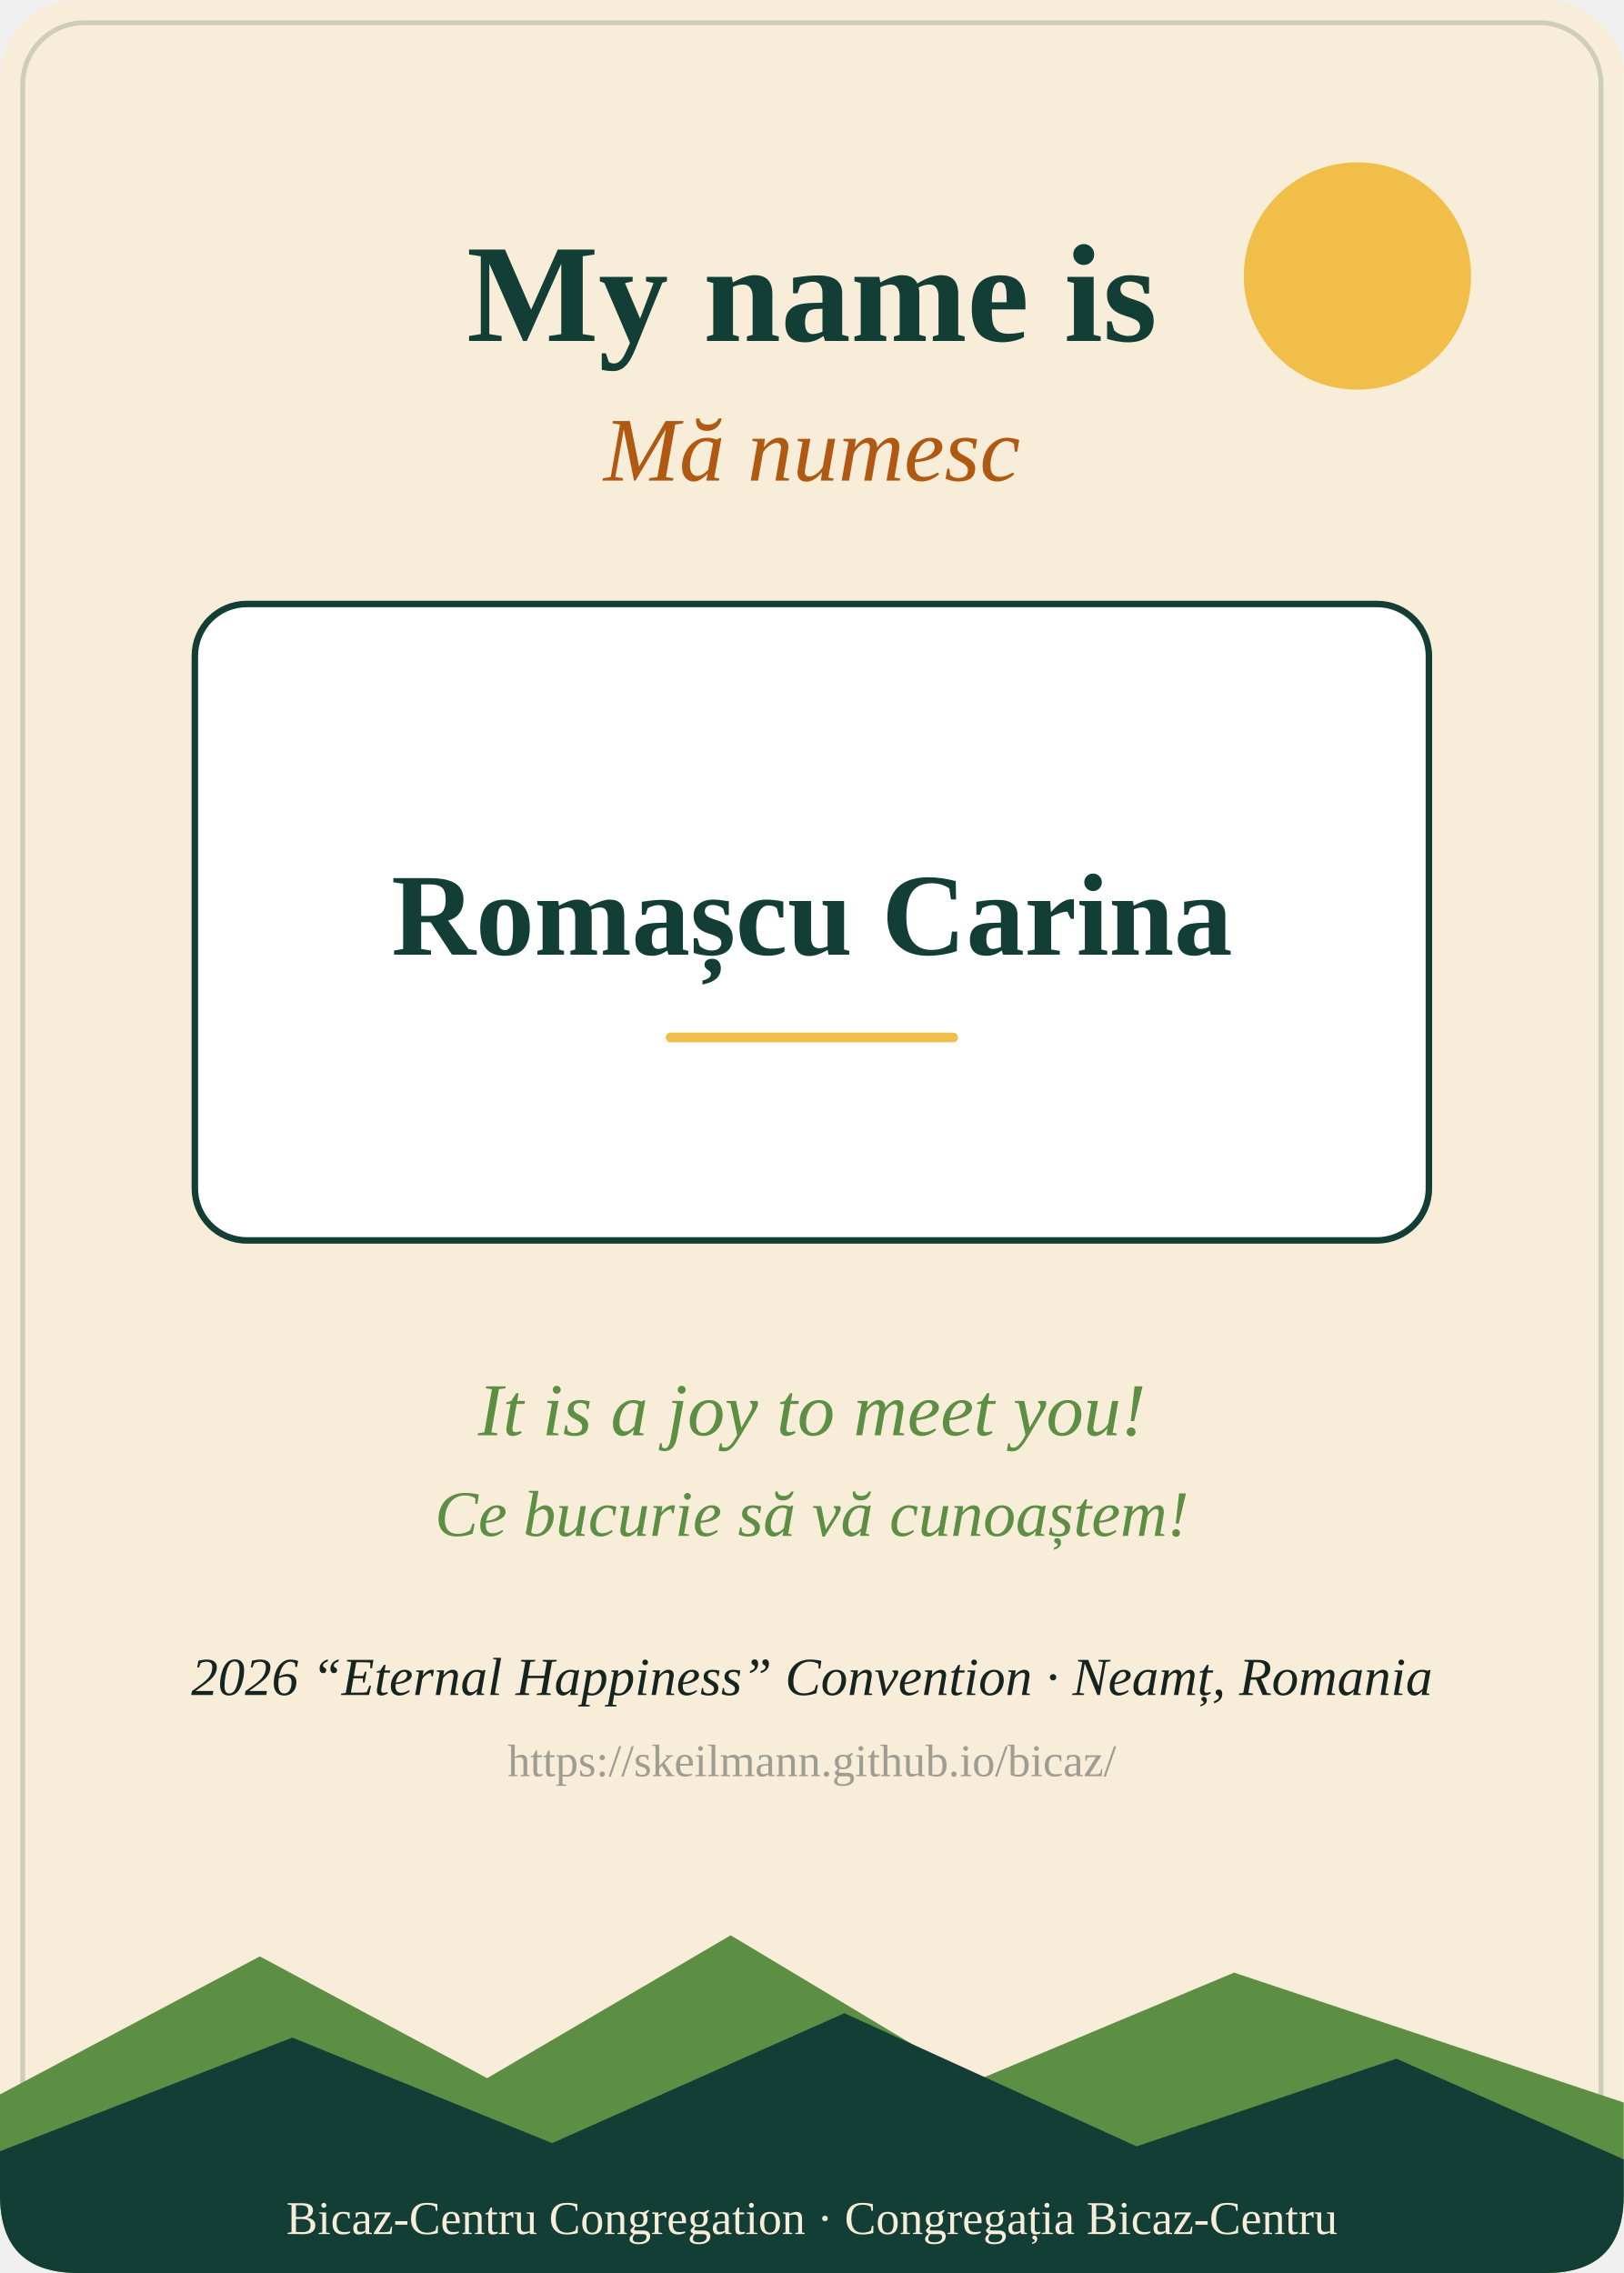
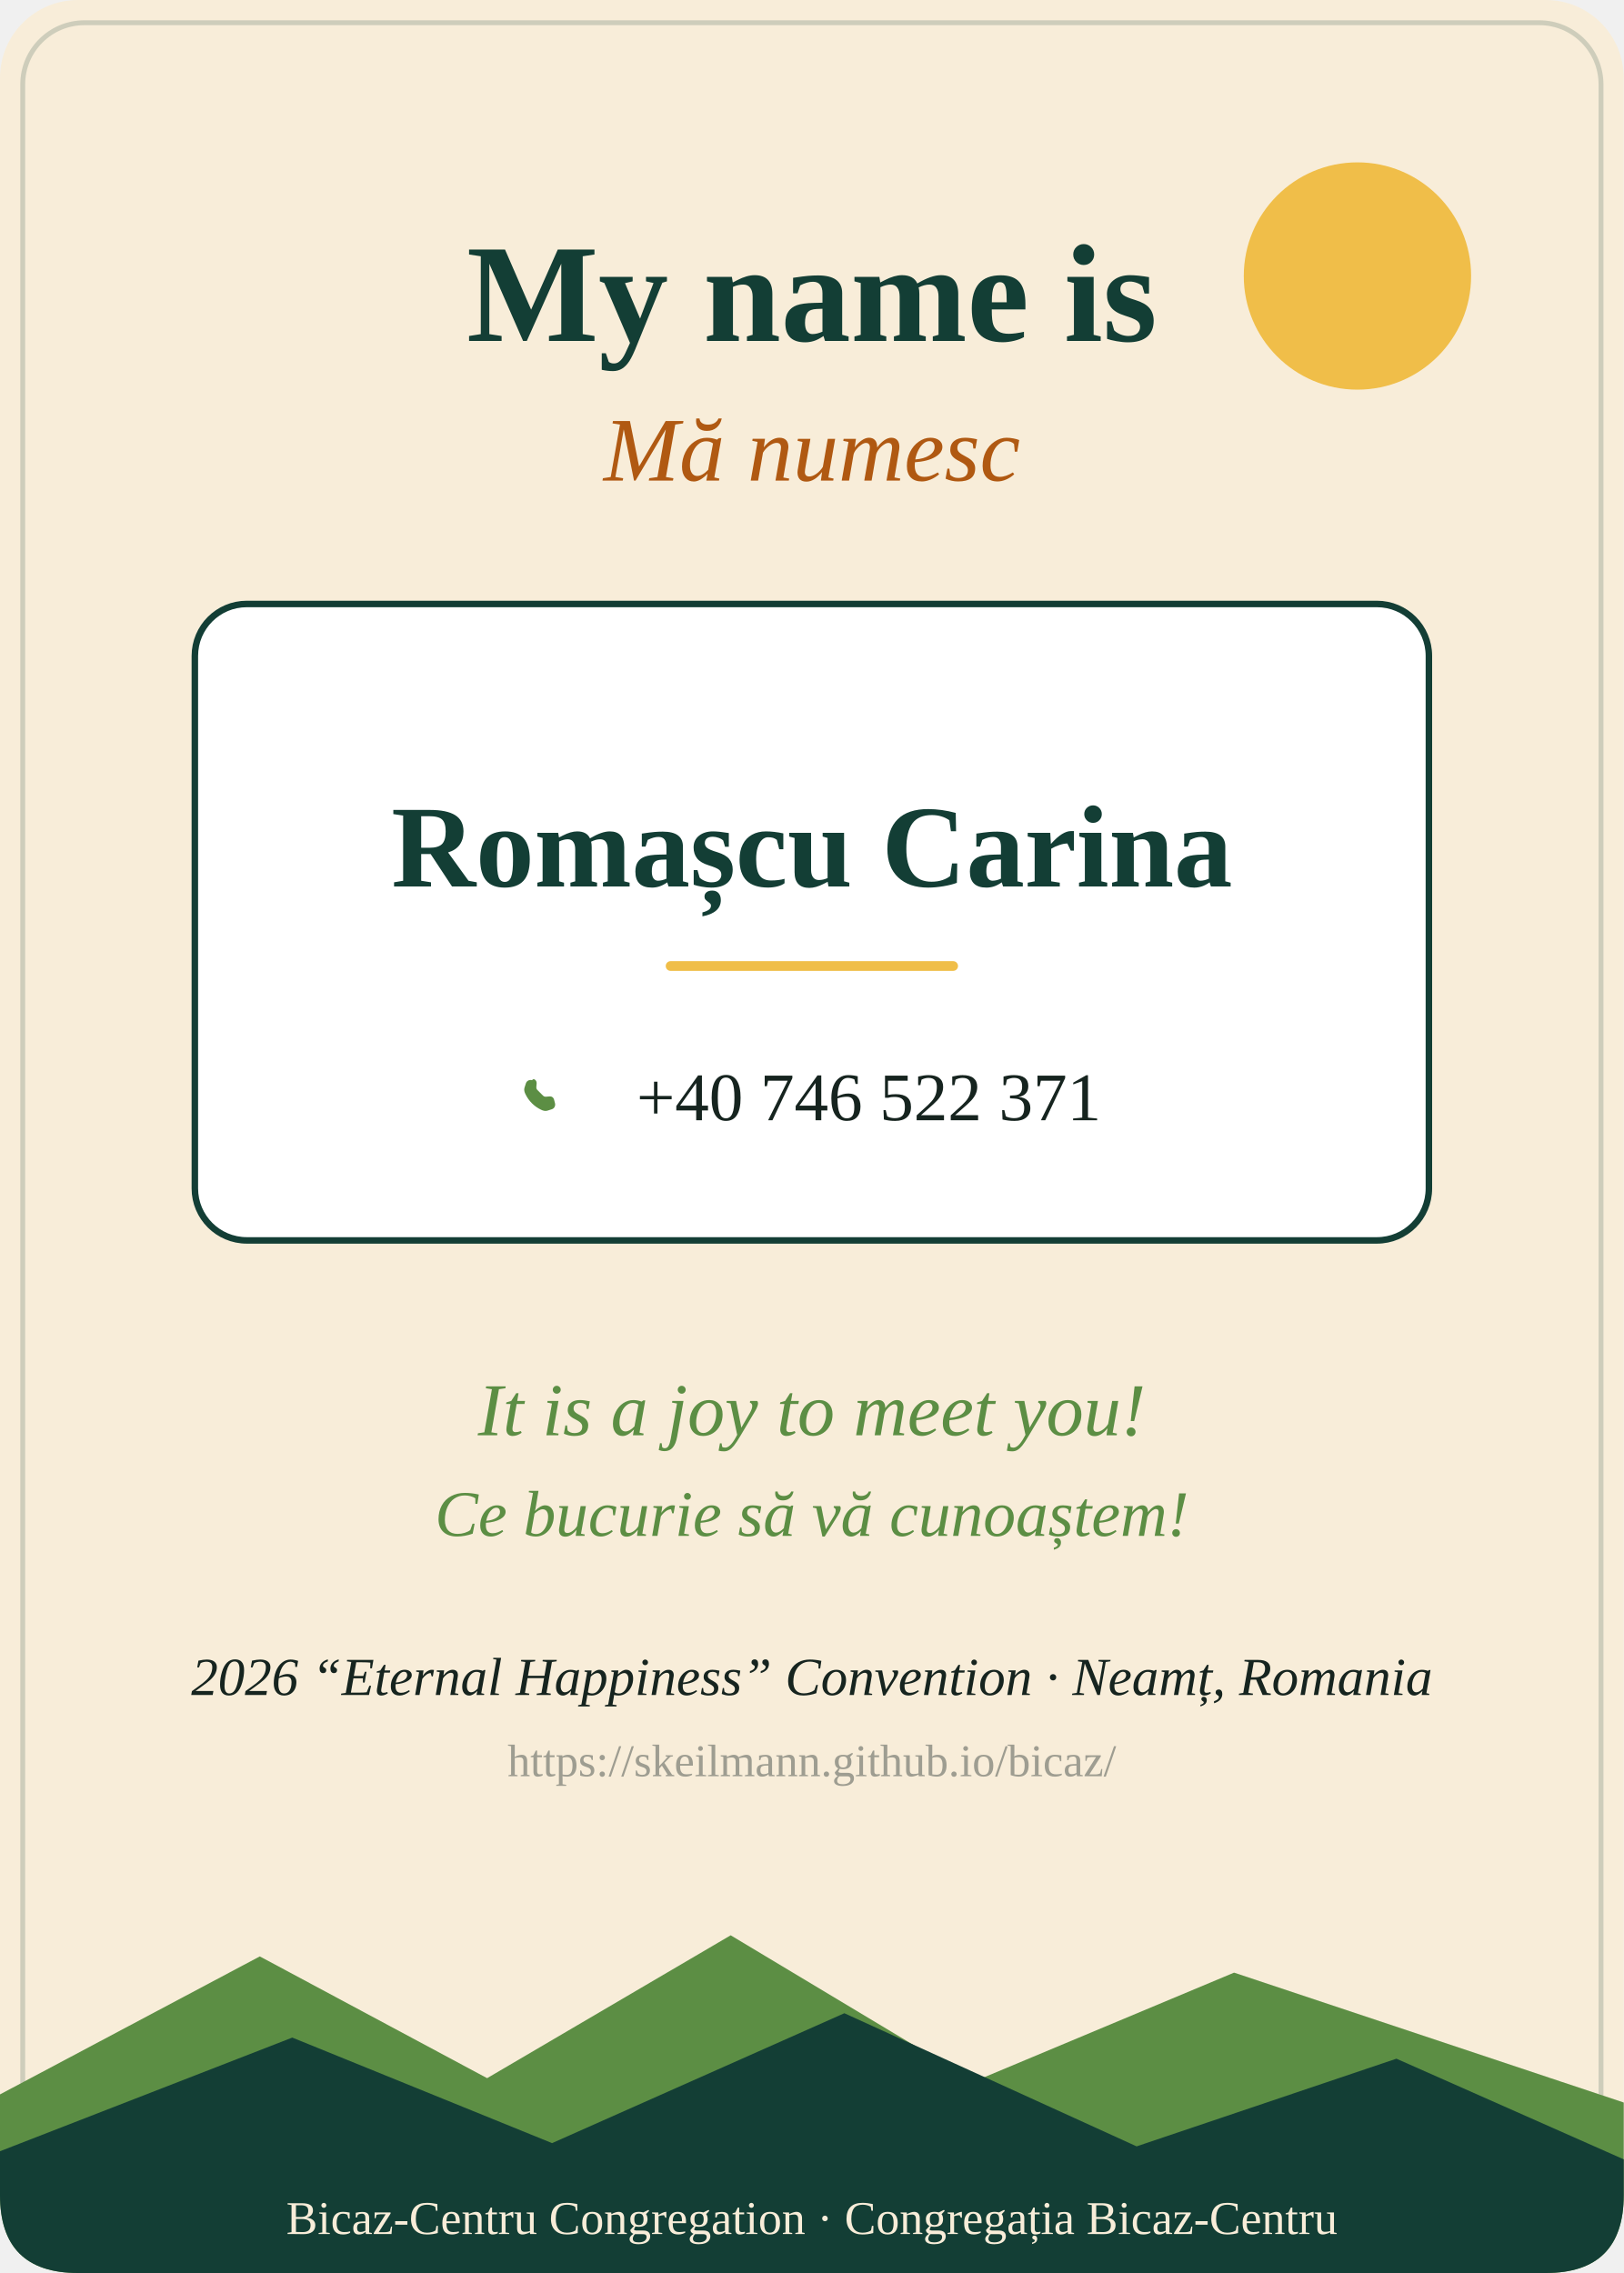
<svg xmlns="http://www.w3.org/2000/svg" width="1000" height="1400" viewBox="0 0 1000 1400" font-family="Georgia, 'Times New Roman', serif">
  <rect width="1000" height="1400" rx="48" fill="#f8edd9" />
  <rect x="14" y="14" width="972" height="1372" rx="38" fill="none" stroke="#133e35" stroke-opacity=".18" stroke-width="3" />
  <circle cx="836" cy="170" r="70" fill="#f0be49" />
  <text x="500" y="210" text-anchor="middle" font-size="86" font-weight="bold" fill="#133e35">My name is</text>
  <text x="500" y="296" text-anchor="middle" font-size="56" font-style="italic" fill="#b05912">Mă numesc</text>
  <rect x="120" y="372" width="760" height="392" rx="32" fill="#ffffff" stroke="#133e35" stroke-width="4" />
-   <text x="500" y="588" text-anchor="middle" font-size="72" font-weight="bold" fill="#133e35" textLength="640" lengthAdjust="spacingAndGlyphs">Romașcu Carina</text>
-   <rect x="410" y="636" width="180" height="6" rx="3" fill="#f0be49" />
+   <text x="500" y="546" text-anchor="middle" font-size="72" font-weight="bold" fill="#133e35" textLength="640" lengthAdjust="spacingAndGlyphs">Romașcu Carina</text>
+   <rect x="410" y="592" width="180" height="6" rx="3" fill="#f0be49" />
+   <g transform="translate(322,664)" fill="#5c8e44">
+     <path d="M5.6 1.3 C4 0.9 2.4 1.7 1.9 3.2 L1 6 c-0.4 1.3 0 2.7 0.6 3.9 2 4.2 5.4 7.6 9.6 9.6 1.2 0.6 2.6 1 3.9 0.6 l2.8-0.9 c1.5-0.5 2.3-2.1 1.9-3.7 l-0.6-2.3 c-0.3-1.2-1.4-2-2.6-1.9 l-2.6 0.2 c-0.6 0-1.1-0.2-1.5-0.6 l-3.6-3.6 c-0.4-0.4-0.6-0.9-0.6-1.5 l0.2-2.6 c0.1-1.2-0.7-2.3-1.9-2.6 Z" />
+   </g>
+   <text x="392" y="690" text-anchor="start" font-size="42" fill="#16241f" textLength="288" lengthAdjust="spacing">+40 746 522 371</text>
  <text x="500" y="884" text-anchor="middle" font-size="46" font-style="italic" fill="#5c8e44">It is a joy to meet you!</text>
  <text x="500" y="946" text-anchor="middle" font-size="40" font-style="italic" fill="#5c8e44">Ce bucurie să vă cunoaștem!</text>
  <text x="500" y="1044" text-anchor="middle" font-size="33" font-style="italic" fill="#16241f">2026 “Eternal Happiness” Convention · Neamț, Romania</text>
  <text x="500" y="1094" text-anchor="middle" font-size="28" fill="#9e9d91">https://skeilmann.github.io/bicaz/</text>
  <path d="M0 1290 L160 1205 L300 1280 L450 1192 L600 1282 L760 1215 L1000 1295 L1000 1352 Q1000 1400 952 1400 L48 1400 Q0 1400 0 1352 Z" fill="#5c8e44" />
  <path d="M0 1325 L180 1255 L340 1320 L520 1240 L700 1322 L860 1268 L1000 1330 L1000 1352 Q1000 1400 952 1400 L48 1400 Q0 1400 0 1352 Z" fill="#133e35" />
  <text x="500" y="1376" text-anchor="middle" font-size="29" fill="#f8edd9">Bicaz-Centru Congregation · Congregația Bicaz-Centru</text>
</svg>
